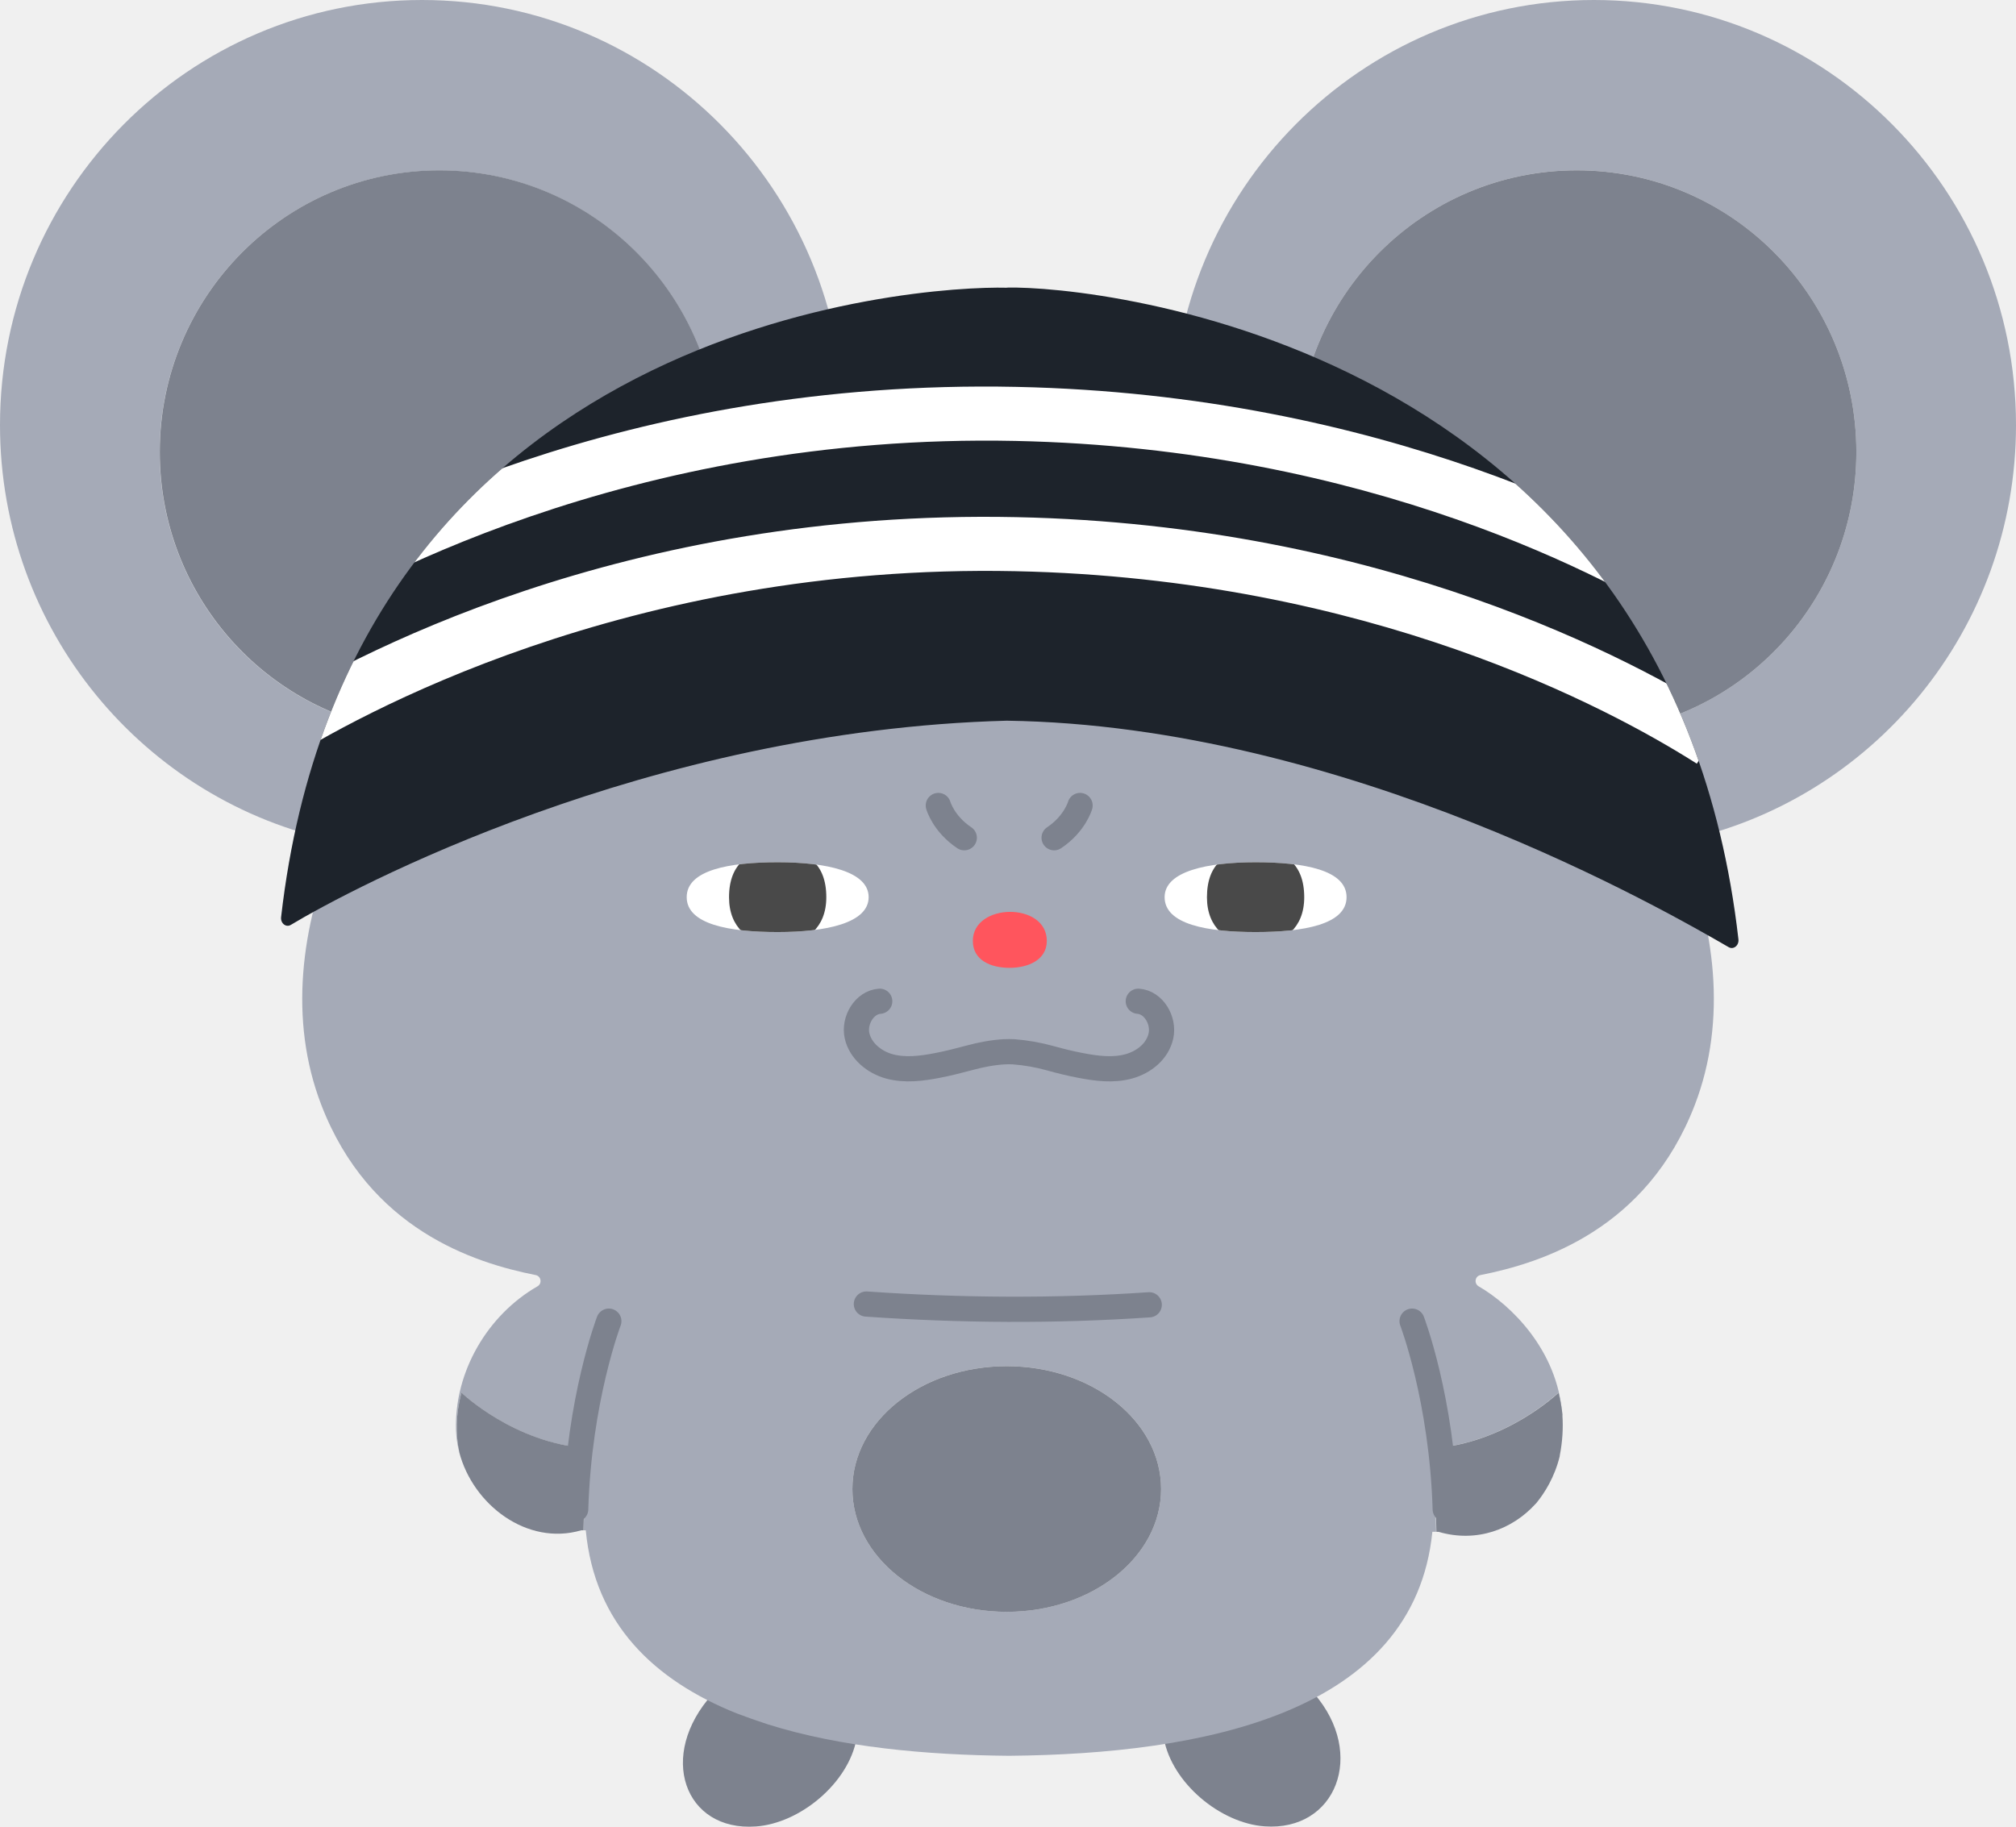
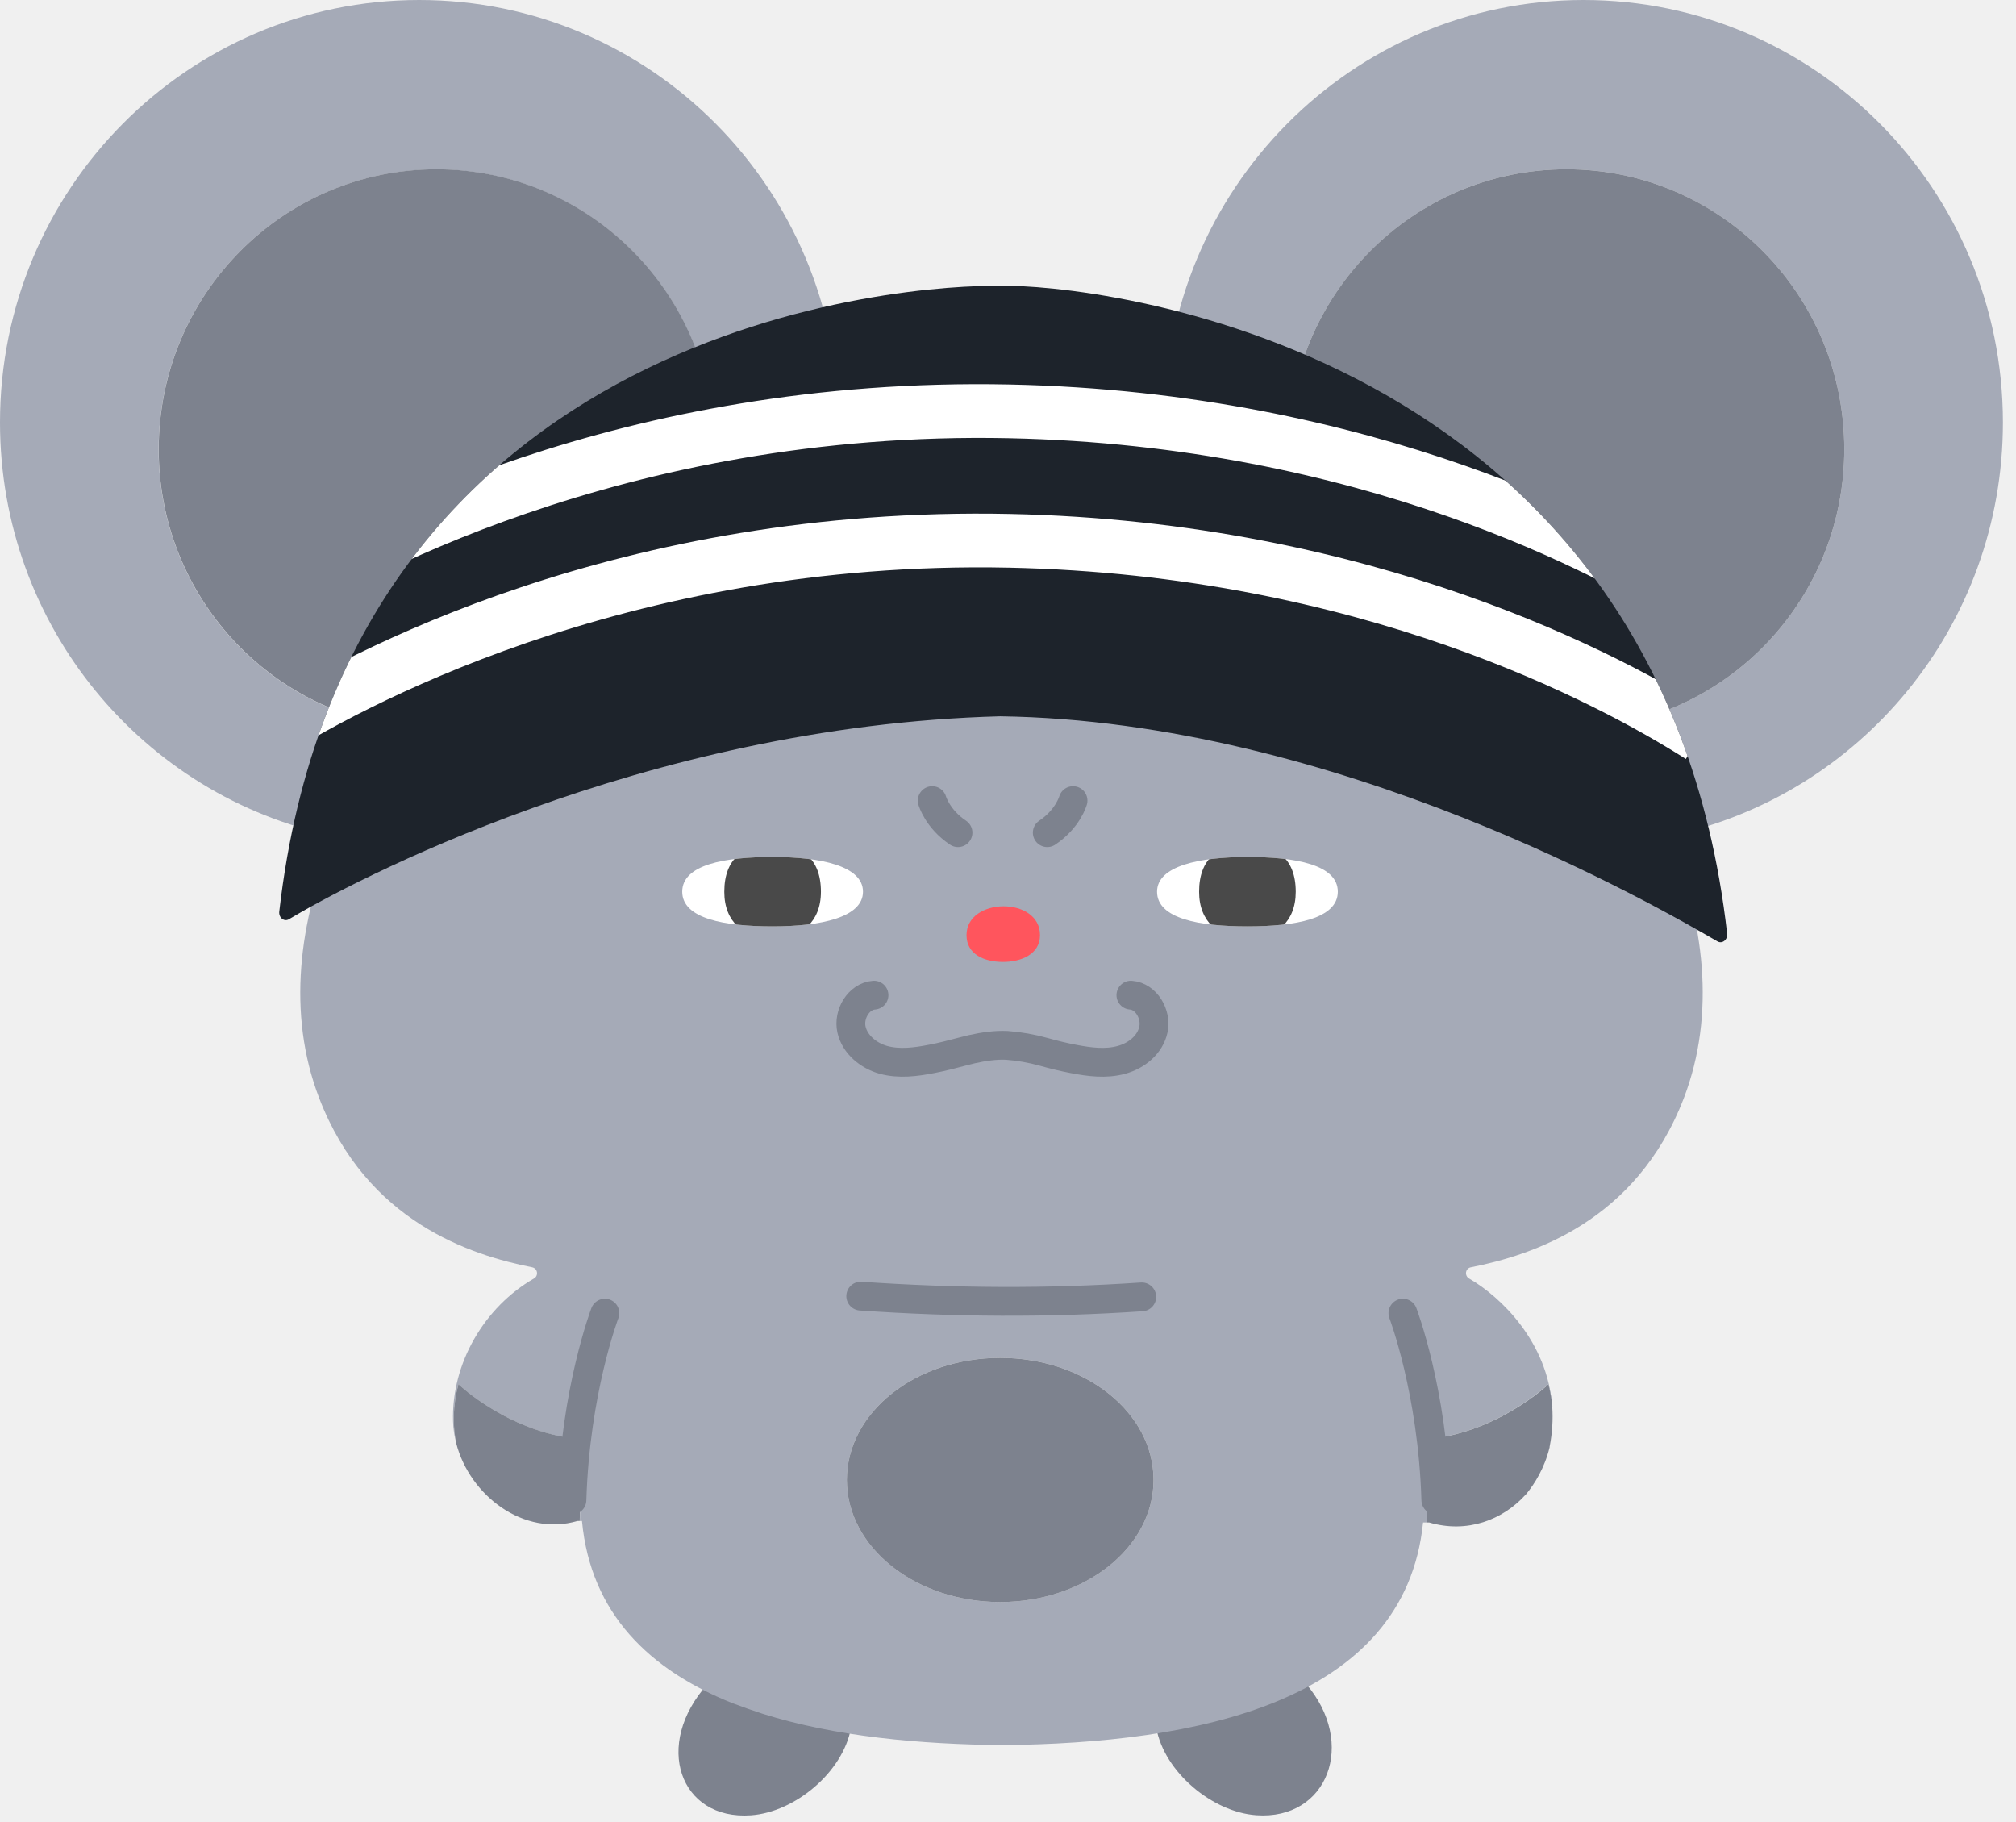
- <svg xmlns="http://www.w3.org/2000/svg" width="160" height="145" viewBox="0 0 160 145" fill="none">
-   <path d="M104.31 134.451C108.44 139.231 106.04 145.381 100.36 144.971C96.84 144.721 93.01 141.521 92.37 138.001C94.36 137.601 96.52 137.071 98.81 136.381C100.8 135.781 102.64 135.121 104.31 134.441V134.451Z" fill="#7D828E" />
-   <path d="M67.981 138.011C67.341 141.531 63.511 144.731 59.99 144.981C54.31 145.391 52.13 139.341 56.56 134.461C57.17 134.711 57.8 134.961 58.45 135.211C59.251 135.531 60.081 135.821 60.92 136.081C61.23 136.191 61.55 136.291 61.87 136.391C64.031 137.071 66.07 137.601 67.96 138.011H67.981Z" fill="#7D828E" />
-   <path d="M160 33.738C160 50.017 148.55 63.606 133.32 66.776C136.13 73.506 137.1 80.955 134.51 87.705C130.71 97.574 122.4 100.244 117.49 101.214C117.06 101.304 116.97 101.874 117.35 102.104C119.9 103.574 123.63 107.174 123.99 112.313C123.93 111.753 123.83 111.173 123.67 110.554C123.67 110.554 119.48 114.593 113.59 114.973C113.59 114.973 113.91 117.223 113.98 121.593H113.68C112.23 136.012 95.46 139.232 80.08 139.372C73.51 139.312 66.7 138.692 60.93 136.872C60.07 136.592 59.25 136.302 58.46 136.002C51.93 133.382 47.19 128.902 46.49 121.473H46.32C46.39 117.183 46.7 114.973 46.7 114.973C40.82 114.593 36.62 110.554 36.62 110.554C36.15 112.353 36.17 113.913 36.44 115.233C36.29 114.673 36.21 114.093 36.19 113.513C36.05 108.894 38.69 104.384 42.66 102.104C43.04 101.884 42.95 101.304 42.52 101.214C37.62 100.244 29.3 97.584 25.5 87.705C22.9 80.955 23.88 73.506 26.69 66.776C11.45 63.606 0 50.017 0 33.738C0 15.109 14.99 0 33.49 0C51.99 0 66.99 15.109 66.99 33.738C66.99 35.528 66.85 37.278 66.59 38.998L66.06 39.368C70.63 38.728 75.29 38.498 80.01 38.578C84.75 38.678 89.52 38.918 94.22 39.548L93.42 38.988C93.15 37.278 93.02 35.518 93.02 33.728C93.01 15.109 108.01 0 126.5 0C144.99 0 160 15.109 160 33.738ZM128.14 58.027C138.97 56.557 147.33 47.197 147.33 35.878C147.33 23.529 137.39 13.519 125.14 13.519C112.89 13.519 102.94 23.529 102.94 35.878C102.94 37.838 103.2 39.748 103.67 41.558C107.32 42.487 112.98 44.427 118.78 48.687C123.15 51.897 126.18 55.367 128.14 58.027ZM92.15 118.193C92.15 112.803 86.67 108.444 79.9 108.444C73.13 108.444 67.65 112.803 67.65 118.193C67.65 123.583 73.13 127.942 79.9 127.942C86.67 127.942 92.15 123.583 92.15 118.193ZM56.33 41.568C56.8 39.758 57.05 37.848 57.05 35.888C57.05 23.539 47.11 13.529 34.86 13.529C22.61 13.529 12.67 23.539 12.67 35.888C12.67 47.207 21.02 56.567 31.86 58.037C33.77 55.447 36.63 52.167 40.68 49.097C46.66 44.567 52.56 42.538 56.33 41.568Z" fill="#A5AAB7" />
-   <path d="M147.33 35.878C147.33 47.198 138.97 56.557 128.14 58.027C126.17 55.367 123.15 51.897 118.78 48.688C112.97 44.428 107.32 42.488 103.67 41.558C103.2 39.748 102.94 37.838 102.94 35.878C102.94 23.529 112.88 13.52 125.14 13.52C137.4 13.52 147.33 23.529 147.33 35.878Z" fill="#7D828E" />
-   <path d="M124 112.345C124.07 113.355 124.01 114.415 123.79 115.545C123.79 115.555 123.79 115.575 123.79 115.585C123.38 117.275 122.57 118.525 121.96 119.275C121.93 119.315 121.9 119.355 121.86 119.385C120.04 121.385 117.21 122.485 114.17 121.595H114C113.93 117.215 113.61 114.975 113.61 114.975C119.49 114.595 123.69 110.555 123.69 110.555C123.85 111.165 123.95 111.755 124.01 112.315C124.01 112.315 124.01 112.335 124.01 112.345H124Z" fill="#7D828E" />
-   <path d="M79.9 108.445C86.67 108.445 92.15 112.805 92.15 118.195C92.15 123.584 86.67 127.944 79.9 127.944C73.13 127.944 67.65 123.584 67.65 118.195C67.65 112.805 73.13 108.445 79.9 108.445Z" fill="#7D828E" />
-   <path d="M57.06 35.878C57.06 37.838 56.81 39.748 56.34 41.558C52.56 42.518 46.67 44.558 40.69 49.087C36.64 52.157 33.78 55.437 31.87 58.027C21.03 56.557 12.68 47.198 12.68 35.878C12.68 23.529 22.62 13.52 34.87 13.52C47.12 13.52 57.06 23.529 57.06 35.878Z" fill="#7D828E" />
-   <path d="M46.69 114.973C46.69 114.973 46.38 117.183 46.31 121.473H46.13C41.81 122.733 37.53 119.423 36.45 115.283C36.45 115.263 36.45 115.253 36.44 115.223C36.17 113.903 36.15 112.343 36.62 110.543C36.62 110.543 40.81 114.583 46.7 114.963L46.69 114.973Z" fill="#7D828E" />
-   <path d="M91.21 103.572C83.74 104.082 76.23 104.032 68.76 103.512" stroke="#7D828E" stroke-width="2" stroke-miterlimit="10" stroke-linecap="round" />
-   <path d="M83.08 74.685C83.08 76.215 81.57 76.835 80.09 76.825C78.61 76.815 77.21 76.215 77.21 74.685C77.21 71.655 83.08 71.575 83.08 74.685Z" fill="#FF555D" />
-   <path d="M85.72 63.938C85.72 63.938 85.31 65.397 83.66 66.498" stroke="#7D828E" stroke-width="2" stroke-miterlimit="10" stroke-linecap="round" />
-   <path d="M74.47 63.938C74.47 63.938 74.88 65.397 76.53 66.498" stroke="#7D828E" stroke-width="2" stroke-miterlimit="10" stroke-linecap="round" />
-   <path d="M69.82 79.477C68.59 79.567 67.75 81.007 68.02 82.217C68.29 83.427 69.39 84.317 70.58 84.647C71.83 84.987 73.16 84.817 74.43 84.567C75.27 84.407 76.11 84.187 76.94 83.967C77.86 83.717 78.81 83.537 79.73 83.487C79.96 83.477 80.2 83.477 80.43 83.487C81.45 83.567 82.41 83.737 83.38 84.007C84.17 84.227 84.98 84.427 85.78 84.577C87.03 84.817 88.34 84.987 89.58 84.647C90.82 84.307 91.88 83.427 92.14 82.217C92.4 81.007 91.57 79.567 90.34 79.477" stroke="#7D828E" stroke-width="2" stroke-miterlimit="10" stroke-linecap="round" />
-   <path d="M61.72 68.445C65.56 68.445 68.94 69.155 68.94 71.215C68.94 73.275 65.56 73.985 61.72 73.985C57.88 73.985 54.5 73.375 54.5 71.215C54.5 69.055 57.88 68.445 61.72 68.445Z" fill="white" />
-   <mask id="mask0_4927_13399" style="mask-type:luminance" maskUnits="userSpaceOnUse" x="54" y="68" width="15" height="6">
-     <path d="M61.72 68.445C65.56 68.445 68.94 69.155 68.94 71.215C68.94 73.275 65.56 73.985 61.72 73.985C57.88 73.985 54.5 73.375 54.5 71.215C54.5 69.055 57.88 68.445 61.72 68.445Z" fill="white" />
+ <svg xmlns="http://www.w3.org/2000/svg" width="124" height="112" viewBox="0 0 124 112" fill="none">
+   <path d="M80.316 103.531C83.495 107.212 81.647 111.947 77.274 111.631C74.564 111.439 71.615 108.975 71.122 106.265C72.654 105.957 74.317 105.548 76.081 105.017C77.613 104.555 79.03 104.047 80.316 103.523V103.531Z" fill="#7D828E" />
+   <path d="M52.342 106.269C51.849 108.979 48.9 111.443 46.19 111.635C41.816 111.951 40.138 107.293 43.549 103.535C44.019 103.728 44.504 103.92 45.004 104.113C45.62 104.359 46.259 104.582 46.906 104.782C47.145 104.867 47.391 104.944 47.637 105.021C49.3 105.545 50.871 105.953 52.326 106.269H52.342Z" fill="#7D828E" />
+   <path d="M123.195 25.979C123.195 38.514 114.379 48.978 102.652 51.418C104.816 56.6 105.562 62.337 103.568 67.534C100.642 75.133 94.244 77.189 90.463 77.936C90.132 78.005 90.063 78.444 90.356 78.621C92.319 79.753 95.191 82.525 95.468 86.483C95.422 86.052 95.345 85.605 95.222 85.128C95.222 85.128 91.996 88.238 87.461 88.531C87.461 88.531 87.707 90.263 87.761 93.628H87.53C86.413 104.731 73.501 107.21 61.659 107.318C56.6 107.272 51.357 106.794 46.914 105.393C46.252 105.178 45.621 104.954 45.012 104.723C39.984 102.706 36.335 99.257 35.796 93.536H35.665C35.719 90.233 35.958 88.531 35.958 88.531C31.43 88.238 28.196 85.128 28.196 85.128C27.834 86.513 27.85 87.715 28.058 88.731C27.942 88.3 27.881 87.853 27.865 87.407C27.757 83.849 29.79 80.377 32.847 78.621C33.139 78.452 33.07 78.005 32.739 77.936C28.966 77.189 22.56 75.141 19.634 67.534C17.632 62.337 18.387 56.6 20.55 51.418C8.816 48.978 0 38.514 0 25.979C0 11.634 11.542 0 25.786 0C40.031 0 51.58 11.634 51.58 25.979C51.58 27.357 51.472 28.704 51.272 30.029L50.864 30.314C54.383 29.821 57.971 29.644 61.605 29.705C65.255 29.782 68.927 29.967 72.546 30.452L71.93 30.021C71.722 28.704 71.622 27.349 71.622 25.971C71.615 11.634 83.164 0 97.401 0C111.638 0 123.195 11.634 123.195 25.979ZM98.664 44.681C107.002 43.549 113.439 36.343 113.439 27.626C113.439 18.117 105.786 10.41 96.354 10.41C86.922 10.41 79.26 18.117 79.26 27.626C79.26 29.136 79.461 30.606 79.823 32C82.633 32.716 86.991 34.21 91.457 37.49C94.822 39.961 97.154 42.633 98.664 44.681ZM70.953 91.01C70.953 86.86 66.733 83.503 61.52 83.503C56.308 83.503 52.088 86.86 52.088 91.01C52.088 95.16 56.308 98.517 61.52 98.517C66.733 98.517 70.953 95.16 70.953 91.01ZM43.372 32.008C43.734 30.614 43.927 29.143 43.927 27.634C43.927 18.125 36.273 10.418 26.841 10.418C17.409 10.418 9.755 18.125 9.755 27.634C9.755 36.35 16.185 43.557 24.531 44.689C26.002 42.695 28.204 40.169 31.322 37.805C35.927 34.317 40.469 32.754 43.372 32.008Z" fill="#A5AAB7" />
+   <path d="M113.439 27.627C113.439 36.343 107.002 43.55 98.663 44.681C97.146 42.633 94.821 39.962 91.456 37.49C86.983 34.21 82.632 32.716 79.822 32C79.46 30.606 79.26 29.136 79.26 27.627C79.26 18.117 86.913 10.41 96.353 10.41C105.793 10.41 113.439 18.117 113.439 27.627Z" fill="#7D828E" />
+   <path d="M95.475 86.507C95.529 87.285 95.483 88.101 95.314 88.971C95.314 88.979 95.314 88.994 95.314 89.002C94.998 90.303 94.374 91.266 93.905 91.843C93.882 91.874 93.859 91.905 93.828 91.928C92.427 93.468 90.248 94.315 87.907 93.629H87.776C87.722 90.257 87.476 88.532 87.476 88.532C92.003 88.24 95.237 85.129 95.237 85.129C95.36 85.599 95.437 86.053 95.483 86.484C95.483 86.484 95.483 86.499 95.483 86.507H95.475Z" fill="#7D828E" />
+   <path d="M61.52 83.504C66.733 83.504 70.952 86.861 70.952 91.011C70.952 95.161 66.733 98.518 61.52 98.518C56.307 98.518 52.088 95.161 52.088 91.011C52.088 86.861 56.307 83.504 61.52 83.504Z" fill="#7D828E" />
+   <path d="M43.934 27.627C43.934 29.136 43.741 30.606 43.38 32C40.469 32.739 35.934 34.31 31.329 37.798C28.211 40.162 26.009 42.687 24.538 44.681C16.192 43.55 9.763 36.343 9.763 27.627C9.763 18.117 17.416 10.41 26.848 10.41C36.28 10.41 43.934 18.117 43.934 27.627Z" fill="#7D828E" />
+   <path d="M35.949 88.532C35.949 88.532 35.711 90.234 35.657 93.537H35.518C32.192 94.507 28.896 91.958 28.065 88.771C28.065 88.755 28.065 88.748 28.057 88.725C27.849 87.708 27.834 86.507 28.196 85.121C28.196 85.121 31.422 88.232 35.957 88.524L35.949 88.532Z" fill="#7D828E" />
+   <path d="M70.228 79.753C64.477 80.146 58.694 80.107 52.942 79.707" stroke="#7D828E" stroke-width="1.771" stroke-miterlimit="10" stroke-linecap="round" />
+   <path d="M63.969 57.507C63.969 58.685 62.806 59.163 61.667 59.155C60.527 59.147 59.449 58.685 59.449 57.507C59.449 55.174 63.969 55.113 63.969 57.507Z" fill="#FF555D" />
+   <path d="M66.001 49.234C66.001 49.234 65.686 50.358 64.415 51.206" stroke="#7D828E" stroke-width="1.771" stroke-miterlimit="10" stroke-linecap="round" />
+   <path d="M57.339 49.234C57.339 49.234 57.655 50.358 58.925 51.206" stroke="#7D828E" stroke-width="1.771" stroke-miterlimit="10" stroke-linecap="round" />
+   <path d="M53.759 61.199C52.812 61.269 52.165 62.377 52.373 63.309C52.581 64.241 53.428 64.926 54.344 65.18C55.307 65.442 56.331 65.311 57.309 65.118C57.955 64.995 58.602 64.826 59.241 64.656C59.95 64.464 60.681 64.325 61.389 64.287C61.566 64.279 61.751 64.279 61.928 64.287C62.714 64.348 63.453 64.479 64.2 64.687C64.808 64.857 65.432 65.011 66.048 65.126C67.01 65.311 68.019 65.442 68.974 65.18C69.928 64.918 70.744 64.241 70.945 63.309C71.145 62.377 70.506 61.269 69.559 61.199" stroke="#7D828E" stroke-width="1.771" stroke-miterlimit="10" stroke-linecap="round" />
+   <path d="M47.522 52.703C50.479 52.703 53.081 53.25 53.081 54.836C53.081 56.422 50.479 56.969 47.522 56.969C44.565 56.969 41.963 56.499 41.963 54.836C41.963 53.173 44.565 52.703 47.522 52.703Z" fill="white" />
+   <mask id="mask0_5998_25321" style="mask-type:luminance" maskUnits="userSpaceOnUse" x="41" y="52" width="13" height="5">
+     <path d="M47.522 52.703C50.479 52.703 53.081 53.25 53.081 54.836C53.081 56.422 50.479 56.969 47.522 56.969C44.565 56.969 41.963 56.499 41.963 54.836C41.963 53.173 44.565 52.703 47.522 52.703Z" fill="white" />
  </mask>
-   <g mask="url(#mask0_4927_13399)">
-     <path d="M57.86 71.225C57.86 68.495 59.48 67.555 61.45 67.415V67.394C61.54 67.394 61.63 67.394 61.72 67.394C61.81 67.394 61.9 67.394 61.99 67.394V67.415C63.97 67.555 65.58 68.484 65.58 71.225C65.58 73.674 63.96 74.844 61.99 75.025V75.055C61.9 75.055 61.81 75.055 61.72 75.055C61.63 75.055 61.54 75.055 61.45 75.055V75.025C59.47 74.844 57.86 73.674 57.86 71.225Z" fill="#494949" />
+   <g mask="url(#mask0_5998_25321)">
+     <path d="M44.55 54.843C44.55 52.742 45.797 52.018 47.314 51.91V51.895C47.383 51.895 47.453 51.895 47.522 51.895C47.591 51.895 47.66 51.895 47.73 51.895V51.91C49.254 52.018 50.494 52.734 50.494 54.843C50.494 56.73 49.247 57.631 47.73 57.769V57.792C47.66 57.792 47.591 57.792 47.522 57.792C47.453 57.792 47.383 57.792 47.314 57.792V57.769C45.789 57.631 44.55 56.73 44.55 54.843Z" fill="#494949" />
  </g>
-   <path d="M99.65 68.445C95.81 68.445 92.43 69.155 92.43 71.215C92.43 73.375 95.81 73.985 99.65 73.985C103.49 73.985 106.87 73.375 106.87 71.215C106.87 69.055 103.49 68.445 99.65 68.445Z" fill="white" />
-   <mask id="mask1_4927_13399" style="mask-type:luminance" maskUnits="userSpaceOnUse" x="92" y="68" width="15" height="6">
-     <path d="M99.65 68.445C95.81 68.445 92.43 69.155 92.43 71.215C92.43 73.375 95.81 73.985 99.65 73.985C103.49 73.985 106.87 73.375 106.87 71.215C106.87 69.055 103.49 68.445 99.65 68.445Z" fill="white" />
+   <path d="M76.727 52.703C73.77 52.703 71.168 53.25 71.168 54.836C71.168 56.499 73.77 56.969 76.727 56.969C79.684 56.969 82.286 56.499 82.286 54.836C82.286 53.173 79.684 52.703 76.727 52.703Z" fill="white" />
+   <mask id="mask1_5998_25321" style="mask-type:luminance" maskUnits="userSpaceOnUse" x="71" y="52" width="12" height="5">
+     <path d="M76.727 52.703C73.77 52.703 71.168 53.25 71.168 54.836C71.168 56.499 73.77 56.969 76.727 56.969C79.684 56.969 82.286 56.499 82.286 54.836C82.286 53.173 79.684 52.703 76.727 52.703Z" fill="white" />
  </mask>
-   <g mask="url(#mask1_4927_13399)">
-     <path d="M103.51 71.225C103.51 68.495 101.89 67.555 99.92 67.415V67.394C99.83 67.394 99.74 67.394 99.65 67.394C99.56 67.394 99.47 67.394 99.38 67.394V67.415C97.4 67.555 95.79 68.484 95.79 71.225C95.79 73.674 97.41 74.844 99.38 75.025V75.055C99.47 75.055 99.56 75.055 99.65 75.055C99.74 75.055 99.83 75.055 99.92 75.055V75.025C101.9 74.844 103.51 73.674 103.51 71.225Z" fill="#494949" />
+   <g mask="url(#mask1_5998_25321)">
+     <path d="M79.698 54.843C79.698 52.742 78.451 52.018 76.934 51.91V51.895C76.865 51.895 76.795 51.895 76.726 51.895C76.657 51.895 76.587 51.895 76.518 51.895V51.91C74.994 52.018 73.754 52.734 73.754 54.843C73.754 56.73 75.001 57.631 76.518 57.769V57.792C76.587 57.792 76.657 57.792 76.726 57.792C76.795 57.792 76.865 57.792 76.934 57.792V57.769C78.458 57.631 79.698 56.73 79.698 54.843Z" fill="#494949" />
  </g>
-   <path d="M48.32 104.871C48.32 104.871 45.95 111.071 45.69 119.801" stroke="#7D828E" stroke-width="2" stroke-miterlimit="10" stroke-linecap="round" />
-   <path d="M112.07 104.871C112.07 104.871 114.44 111.071 114.7 119.801" stroke="#7D828E" stroke-width="2" stroke-miterlimit="10" stroke-linecap="round" />
-   <path d="M79.91 22.829C86.96 22.649 132.57 27.279 137.97 74.556C138.03 75.046 137.58 75.406 137.2 75.186C132.37 72.396 106.84 57.587 79.9 57.207C51.3 57.967 27.75 70.606 23.08 73.416C22.7 73.646 22.25 73.286 22.31 72.796C27.72 25.549 72.85 22.659 79.91 22.839V22.829Z" fill="#1D232B" />
-   <mask id="mask2_4927_13399" style="mask-type:luminance" maskUnits="userSpaceOnUse" x="22" y="22" width="116" height="54">
-     <path d="M79.91 22.829C86.96 22.649 132.57 27.279 137.97 74.556C138.03 75.046 137.58 75.406 137.2 75.186C132.37 72.396 106.84 57.587 79.9 57.207C51.3 57.967 27.75 70.606 23.08 73.416C22.7 73.646 22.25 73.286 22.31 72.796C27.72 25.549 72.85 22.659 79.91 22.839V22.829Z" fill="white" />
+   <path d="M37.205 80.754C37.205 80.754 35.38 85.528 35.18 92.249" stroke="#7D828E" stroke-width="1.771" stroke-miterlimit="10" stroke-linecap="round" />
+   <path d="M86.29 80.754C86.29 80.754 88.115 85.528 88.315 92.249" stroke="#7D828E" stroke-width="1.771" stroke-miterlimit="10" stroke-linecap="round" />
+   <path d="M61.528 17.578C66.956 17.439 102.075 21.004 106.232 57.408C106.279 57.786 105.932 58.063 105.64 57.893C101.921 55.745 82.263 44.342 61.52 44.049C39.499 44.635 21.367 54.367 17.771 56.531C17.478 56.708 17.132 56.431 17.178 56.053C21.343 19.672 56.092 17.447 61.528 17.586V17.578Z" fill="#1D232B" />
+   <mask id="mask2_5998_25321" style="mask-type:luminance" maskUnits="userSpaceOnUse" x="17" y="17" width="90" height="41">
+     <path d="M61.528 17.578C66.956 17.439 102.075 21.004 106.232 57.408C106.279 57.786 105.932 58.063 105.64 57.893C101.921 55.745 82.263 44.342 61.52 44.049C39.499 44.635 21.367 54.367 17.771 56.531C17.478 56.708 17.132 56.431 17.178 56.053C21.343 19.672 56.092 17.447 61.528 17.586V17.578Z" fill="white" />
  </mask>
-   <g mask="url(#mask2_4927_13399)">
-     <path d="M22.27 60.619L20 56.989C27.89 51.979 49.6 40.4 80.67 41.05C109.78 41.66 129.72 52.399 136.94 56.989L134.67 60.619C127.75 56.219 108.63 45.929 80.59 45.34C49.82 44.7 28.17 56.869 22.27 60.619Z" fill="white" />
-     <path d="M22.27 50.279L20 46.649C27.89 41.639 49.59 30.06 80.67 30.71C109.78 31.32 129.72 42.059 136.94 46.649L134.67 50.279C127.75 45.879 108.63 35.59 80.59 35C49.82 34.36 28.17 46.529 22.27 50.279Z" fill="white" />
+   <g mask="url(#mask2_5998_25321)">
+     <path d="M17.147 46.674L15.399 43.879C21.474 40.022 38.19 31.106 62.113 31.606C84.527 32.076 99.88 40.345 105.439 43.879L103.692 46.674C98.363 43.287 83.642 35.364 62.052 34.909C38.36 34.416 21.69 43.787 17.147 46.674Z" fill="white" />
+     <path d="M17.147 38.714L15.399 35.919C21.474 32.061 38.183 23.145 62.113 23.645C84.527 24.115 99.88 32.384 105.439 35.919L103.692 38.714C98.363 35.326 83.642 27.403 62.052 26.948C38.36 26.456 21.69 35.826 17.147 38.714Z" fill="white" />
  </g>
</svg>
